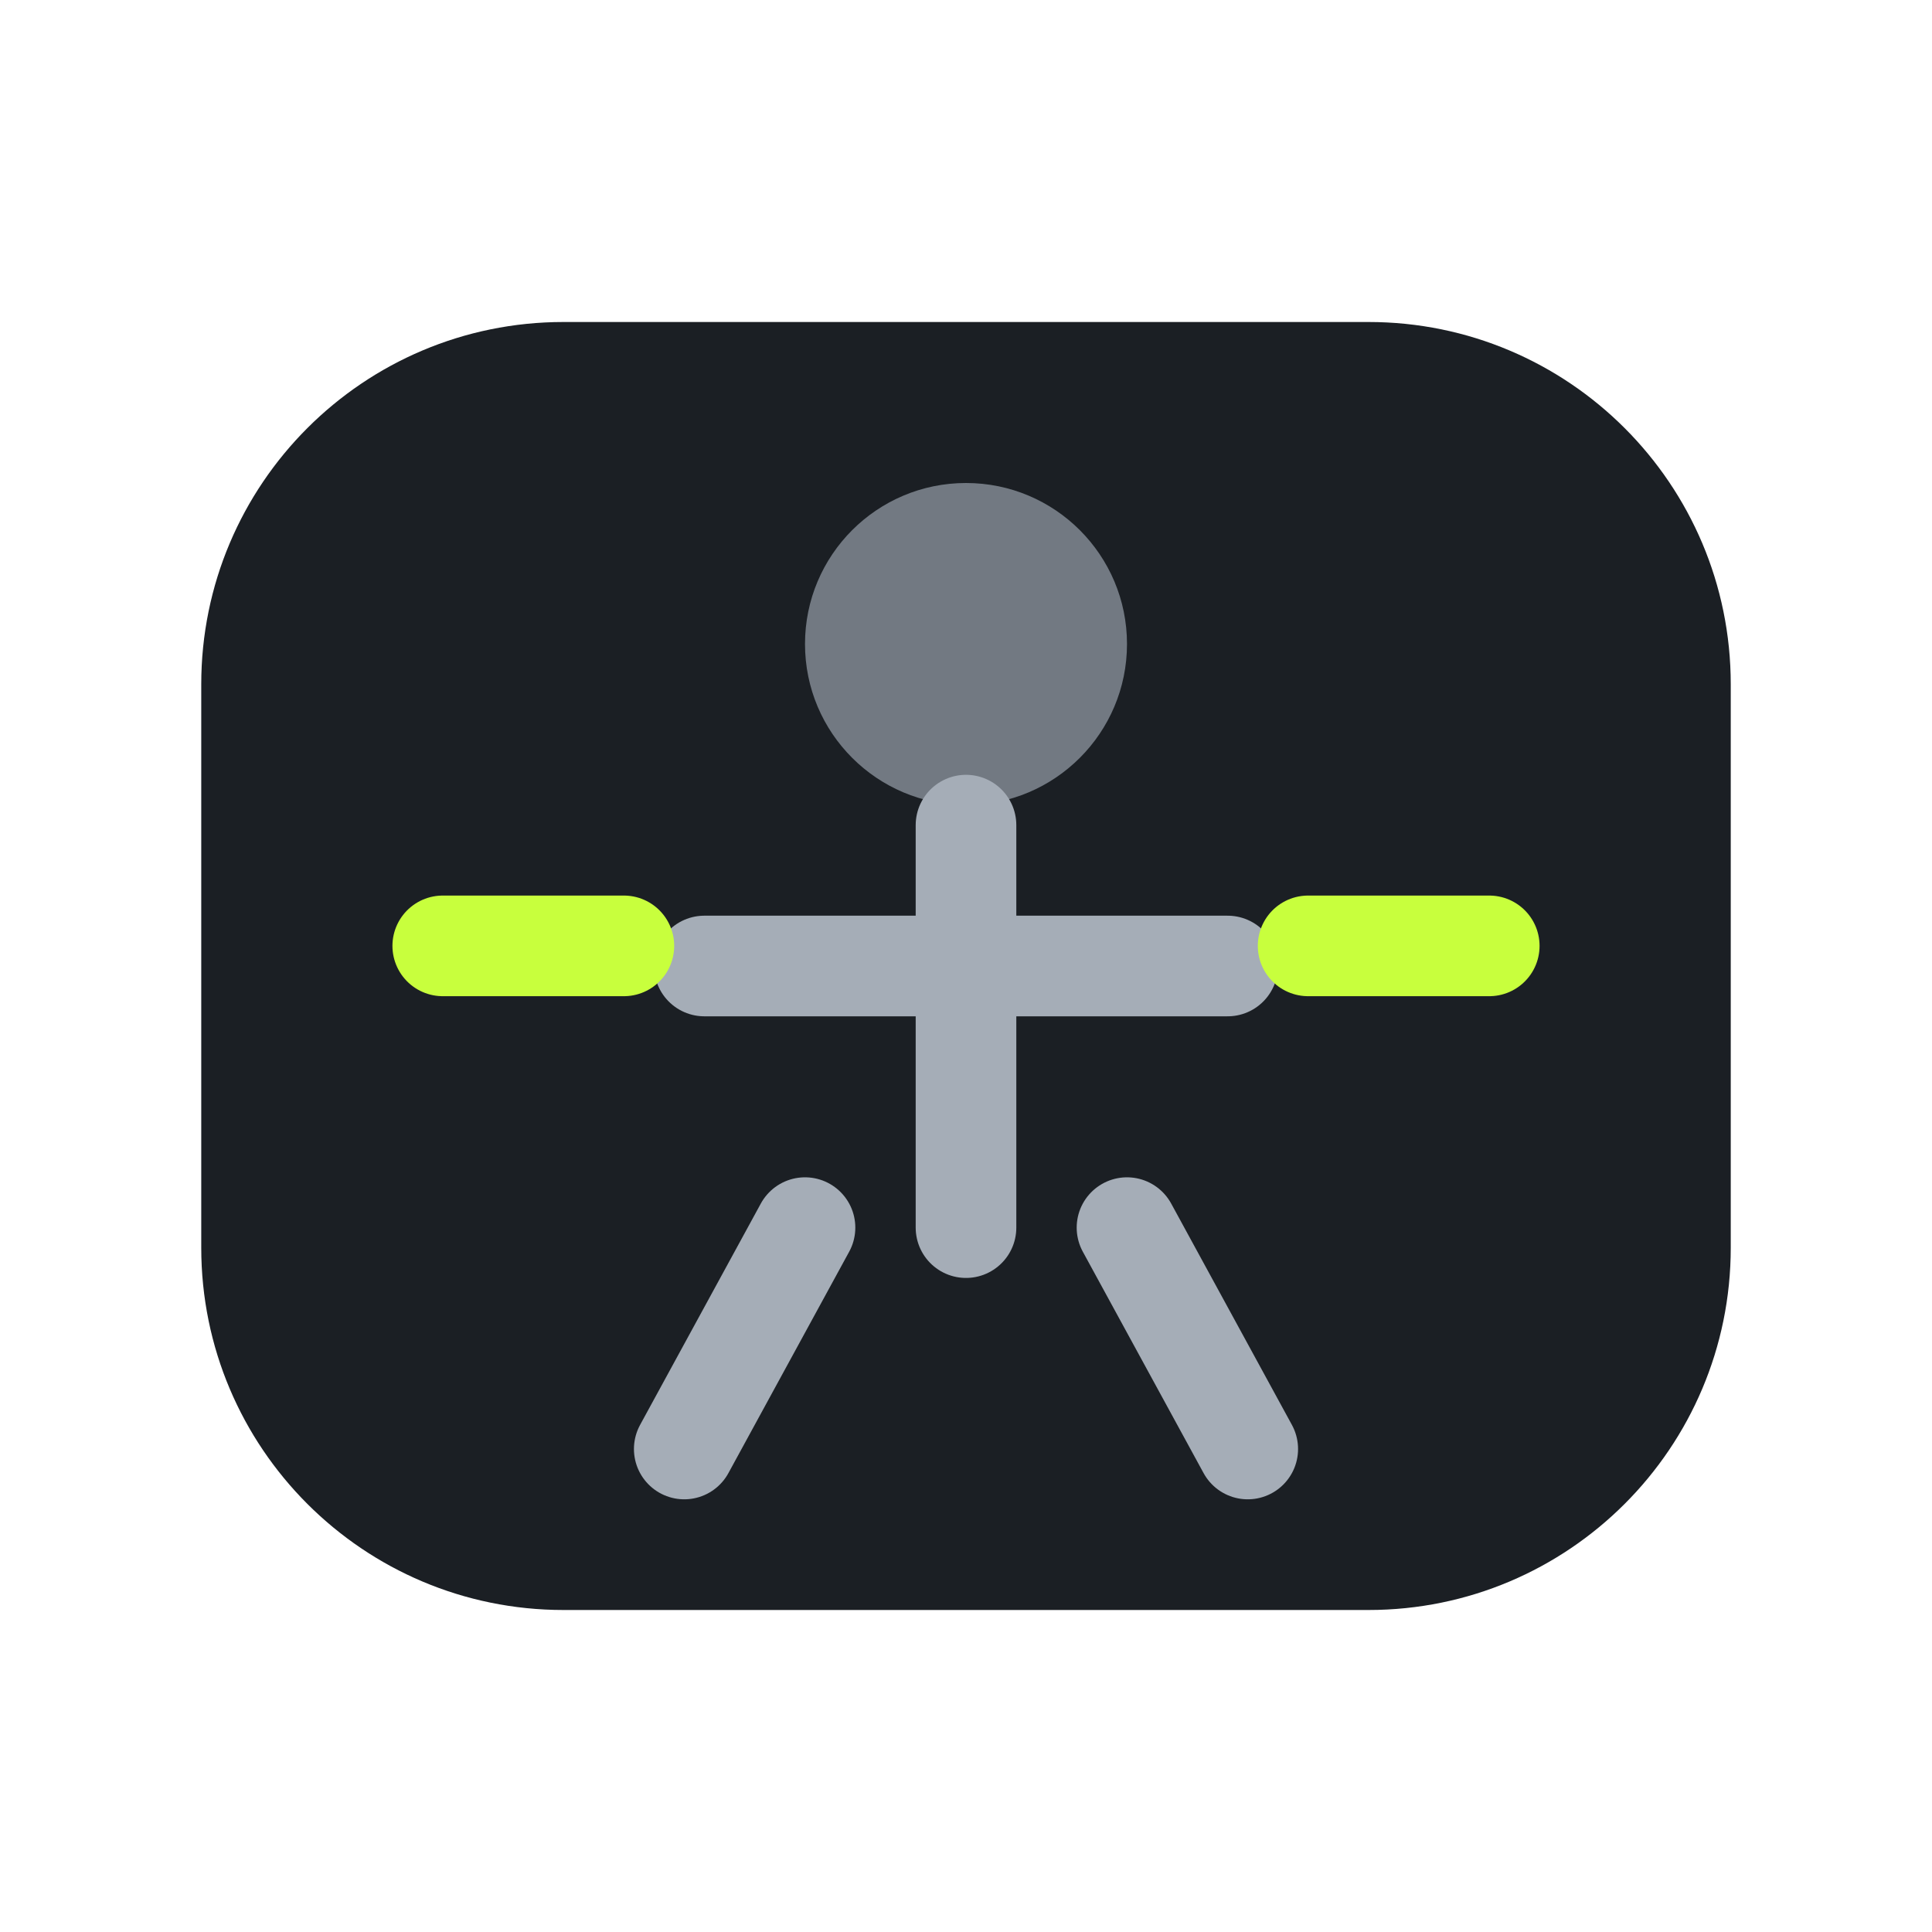
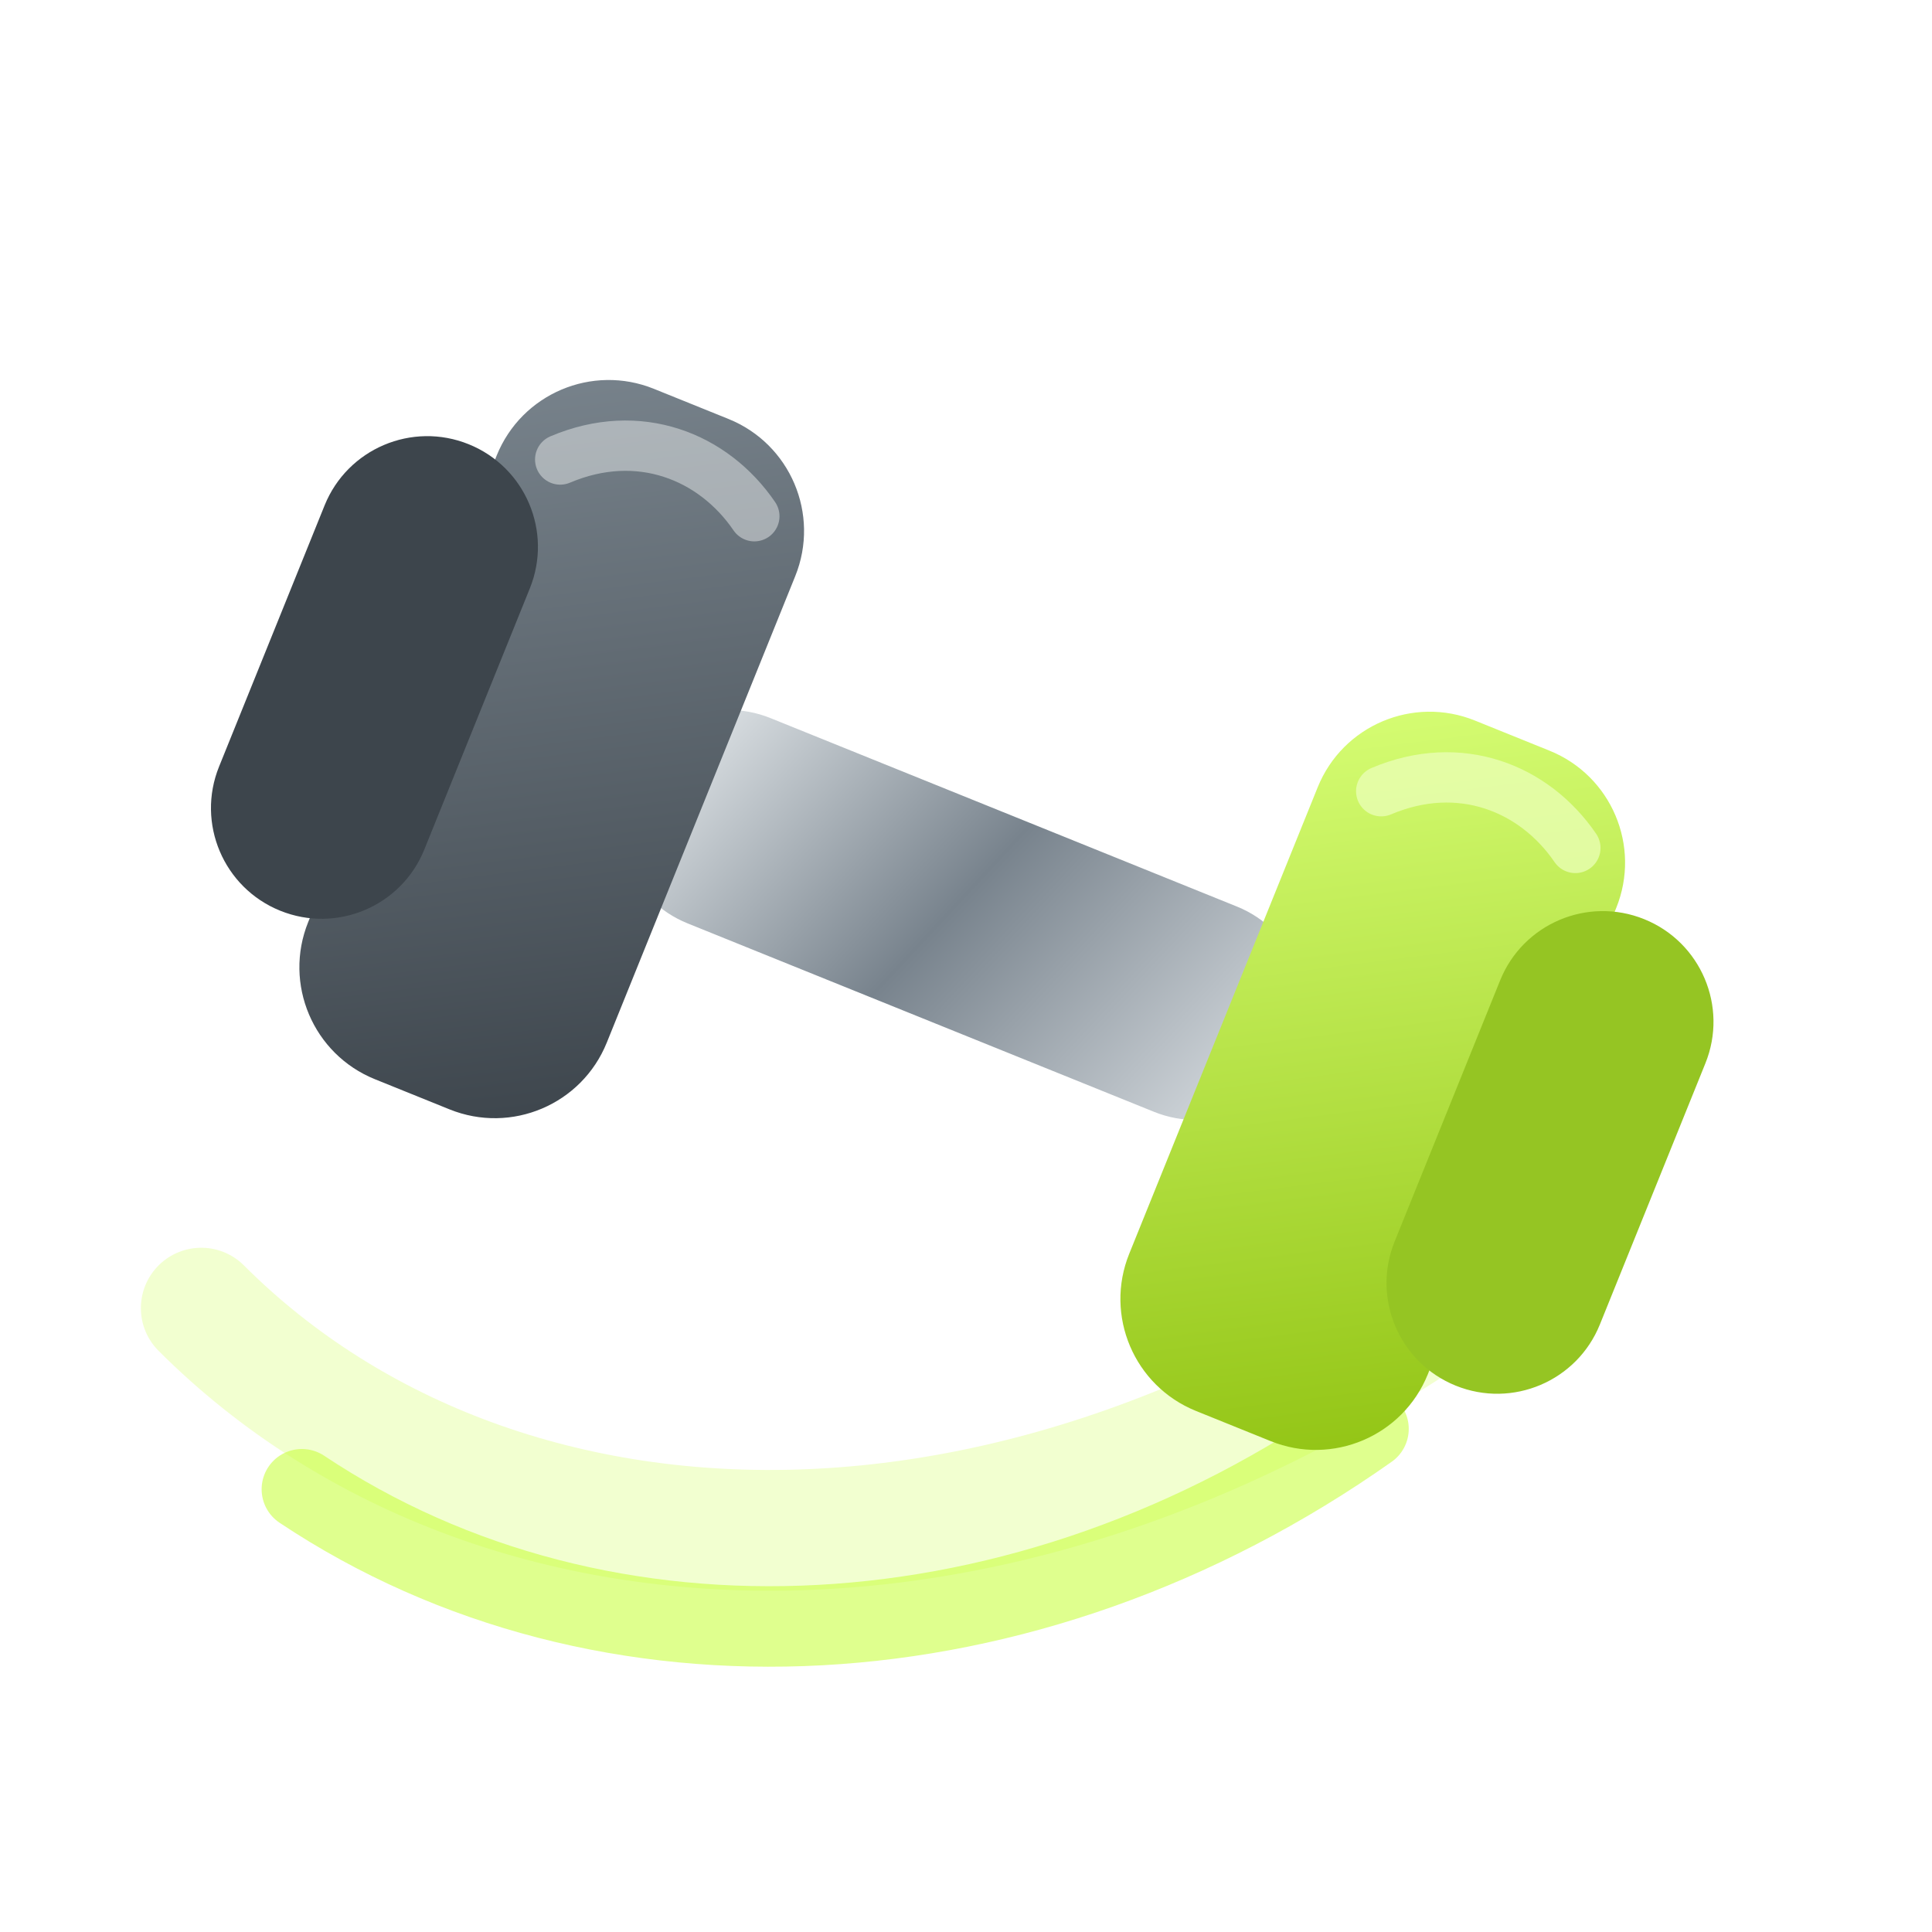
<svg xmlns="http://www.w3.org/2000/svg" width="96" height="96" viewBox="0 0 96 96" fill="none">
-   <rect x="10" y="16" width="76" height="64" rx="18" fill="#1B1F24" />
-   <circle cx="48" cy="32" r="8" fill="#727982" />
-   <path d="M48 41V61M35 48H61M40 61L34 72M56 61L62 72" stroke="#A5ADB7" stroke-width="5" stroke-linecap="round" />
-   <path d="M22 47H31M65 47H74" stroke="#C8FF3D" stroke-width="5" stroke-linecap="round" />
+   <path d="M10 65C25 80 53 81 78 60" stroke="#C8FF3D" stroke-opacity="0.24" stroke-width="6" stroke-linecap="round" />
+   <path d="M15 74C30 84 51 83 68 71" stroke="#C8FF3D" stroke-opacity="0.58" stroke-width="4" stroke-linecap="round" />
+   <g transform="rotate(22 48 45)">
+     <rect x="30" y="40" width="36" height="11" rx="5.5" fill="url(#handle)" />
+     <rect x="18" y="27" width="16" height="37" rx="6" fill="url(#leftWeight)" />
+     <rect x="11" y="33" width="11" height="25" rx="5.5" fill="#3D454C" />
+     <rect x="62" y="27" width="16" height="37" rx="6" fill="url(#rightWeight)" />
+     <rect x="74" y="33" width="11" height="25" rx="5.5" fill="#95C523" />
+     <path d="M21 32C24 29 28 29 31 31" stroke="#F4F6F7" stroke-opacity="0.45" stroke-width="2.5" stroke-linecap="round" />
+     <path d="M65 32C68 29 72 29 75 31" stroke="#EBFFB8" stroke-opacity="0.75" stroke-width="2.5" stroke-linecap="round" />
+   </g>
+   <defs>
+     <linearGradient id="handle" x1="30" y1="40" x2="64" y2="53" gradientUnits="userSpaceOnUse">
+       <stop stop-color="#EDF1F3" />
+       <stop offset="0.5" stop-color="#78838D" />
+       <stop offset="1" stop-color="#D8DDE1" />
+     </linearGradient>
+     <linearGradient id="leftWeight" x1="18" y1="27" x2="37" y2="61" gradientUnits="userSpaceOnUse">
+       <stop stop-color="#7A858E" />
+       <stop offset="1" stop-color="#3D454C" />
+     </linearGradient>
+     <linearGradient id="rightWeight" x1="62" y1="27" x2="81" y2="61" gradientUnits="userSpaceOnUse">
+       <stop stop-color="#D8FF77" />
+       <stop offset="1" stop-color="#92C414" />
+     </linearGradient>
+   </defs>
</svg>
